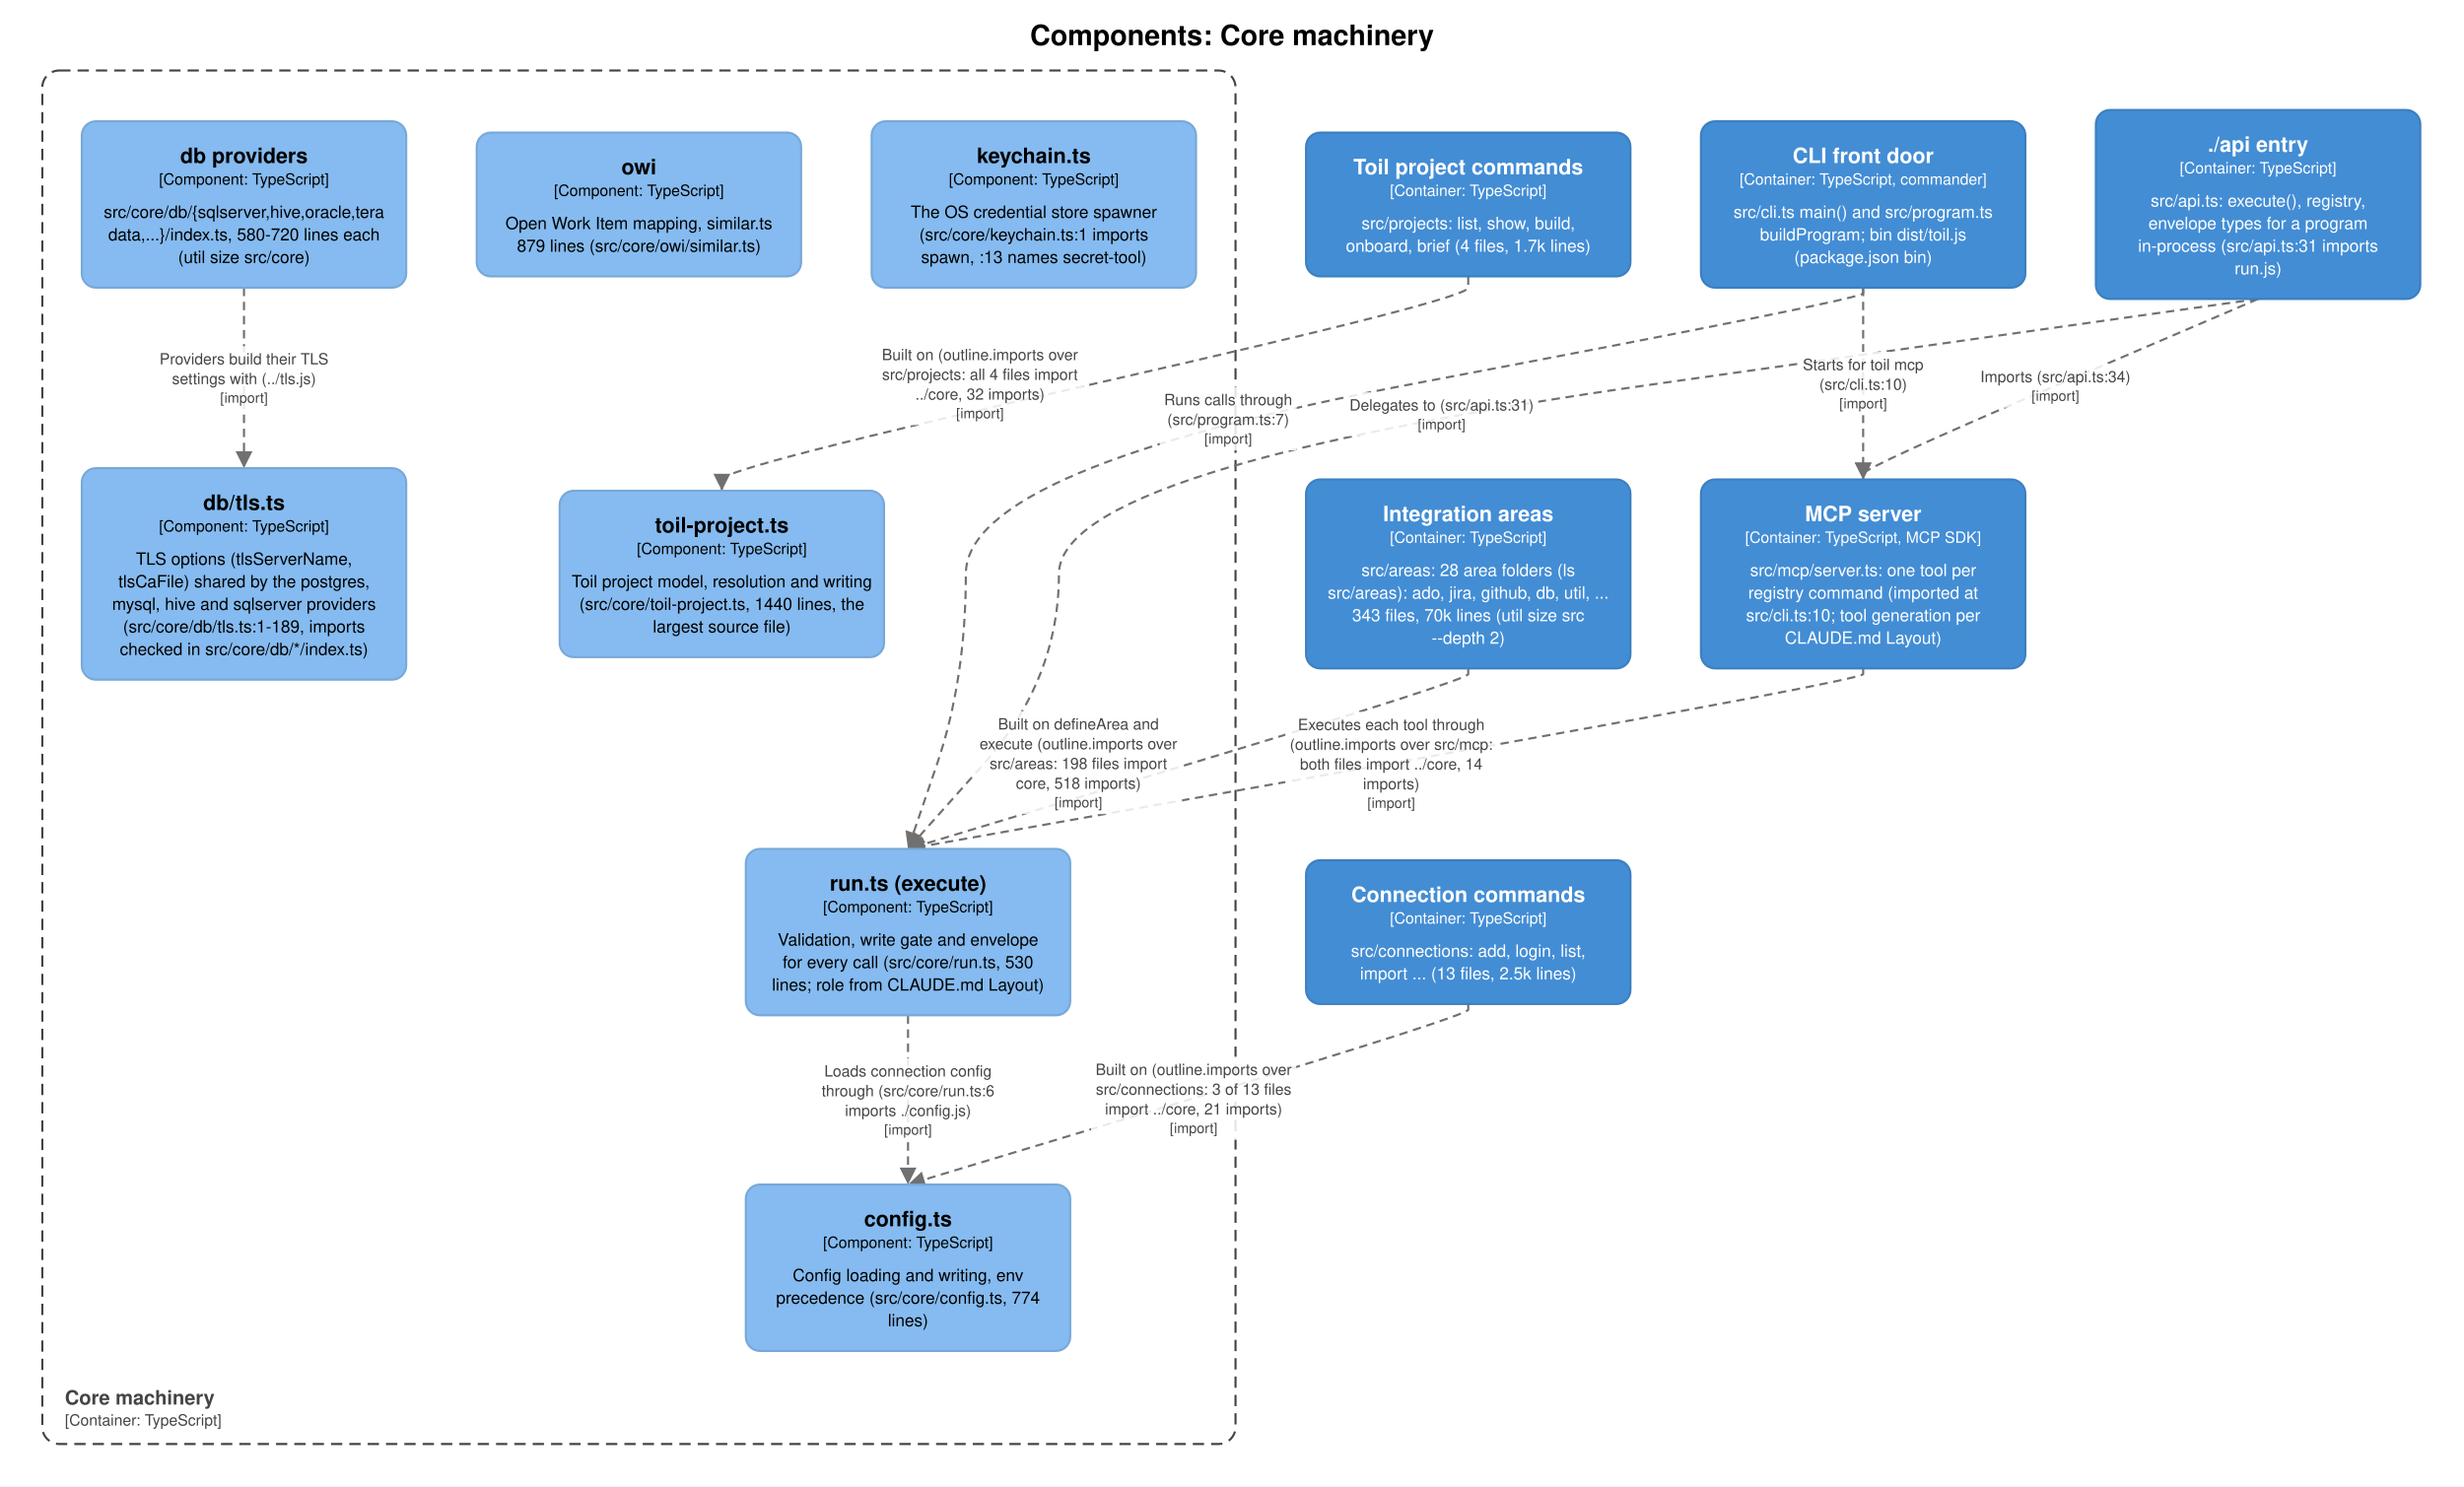
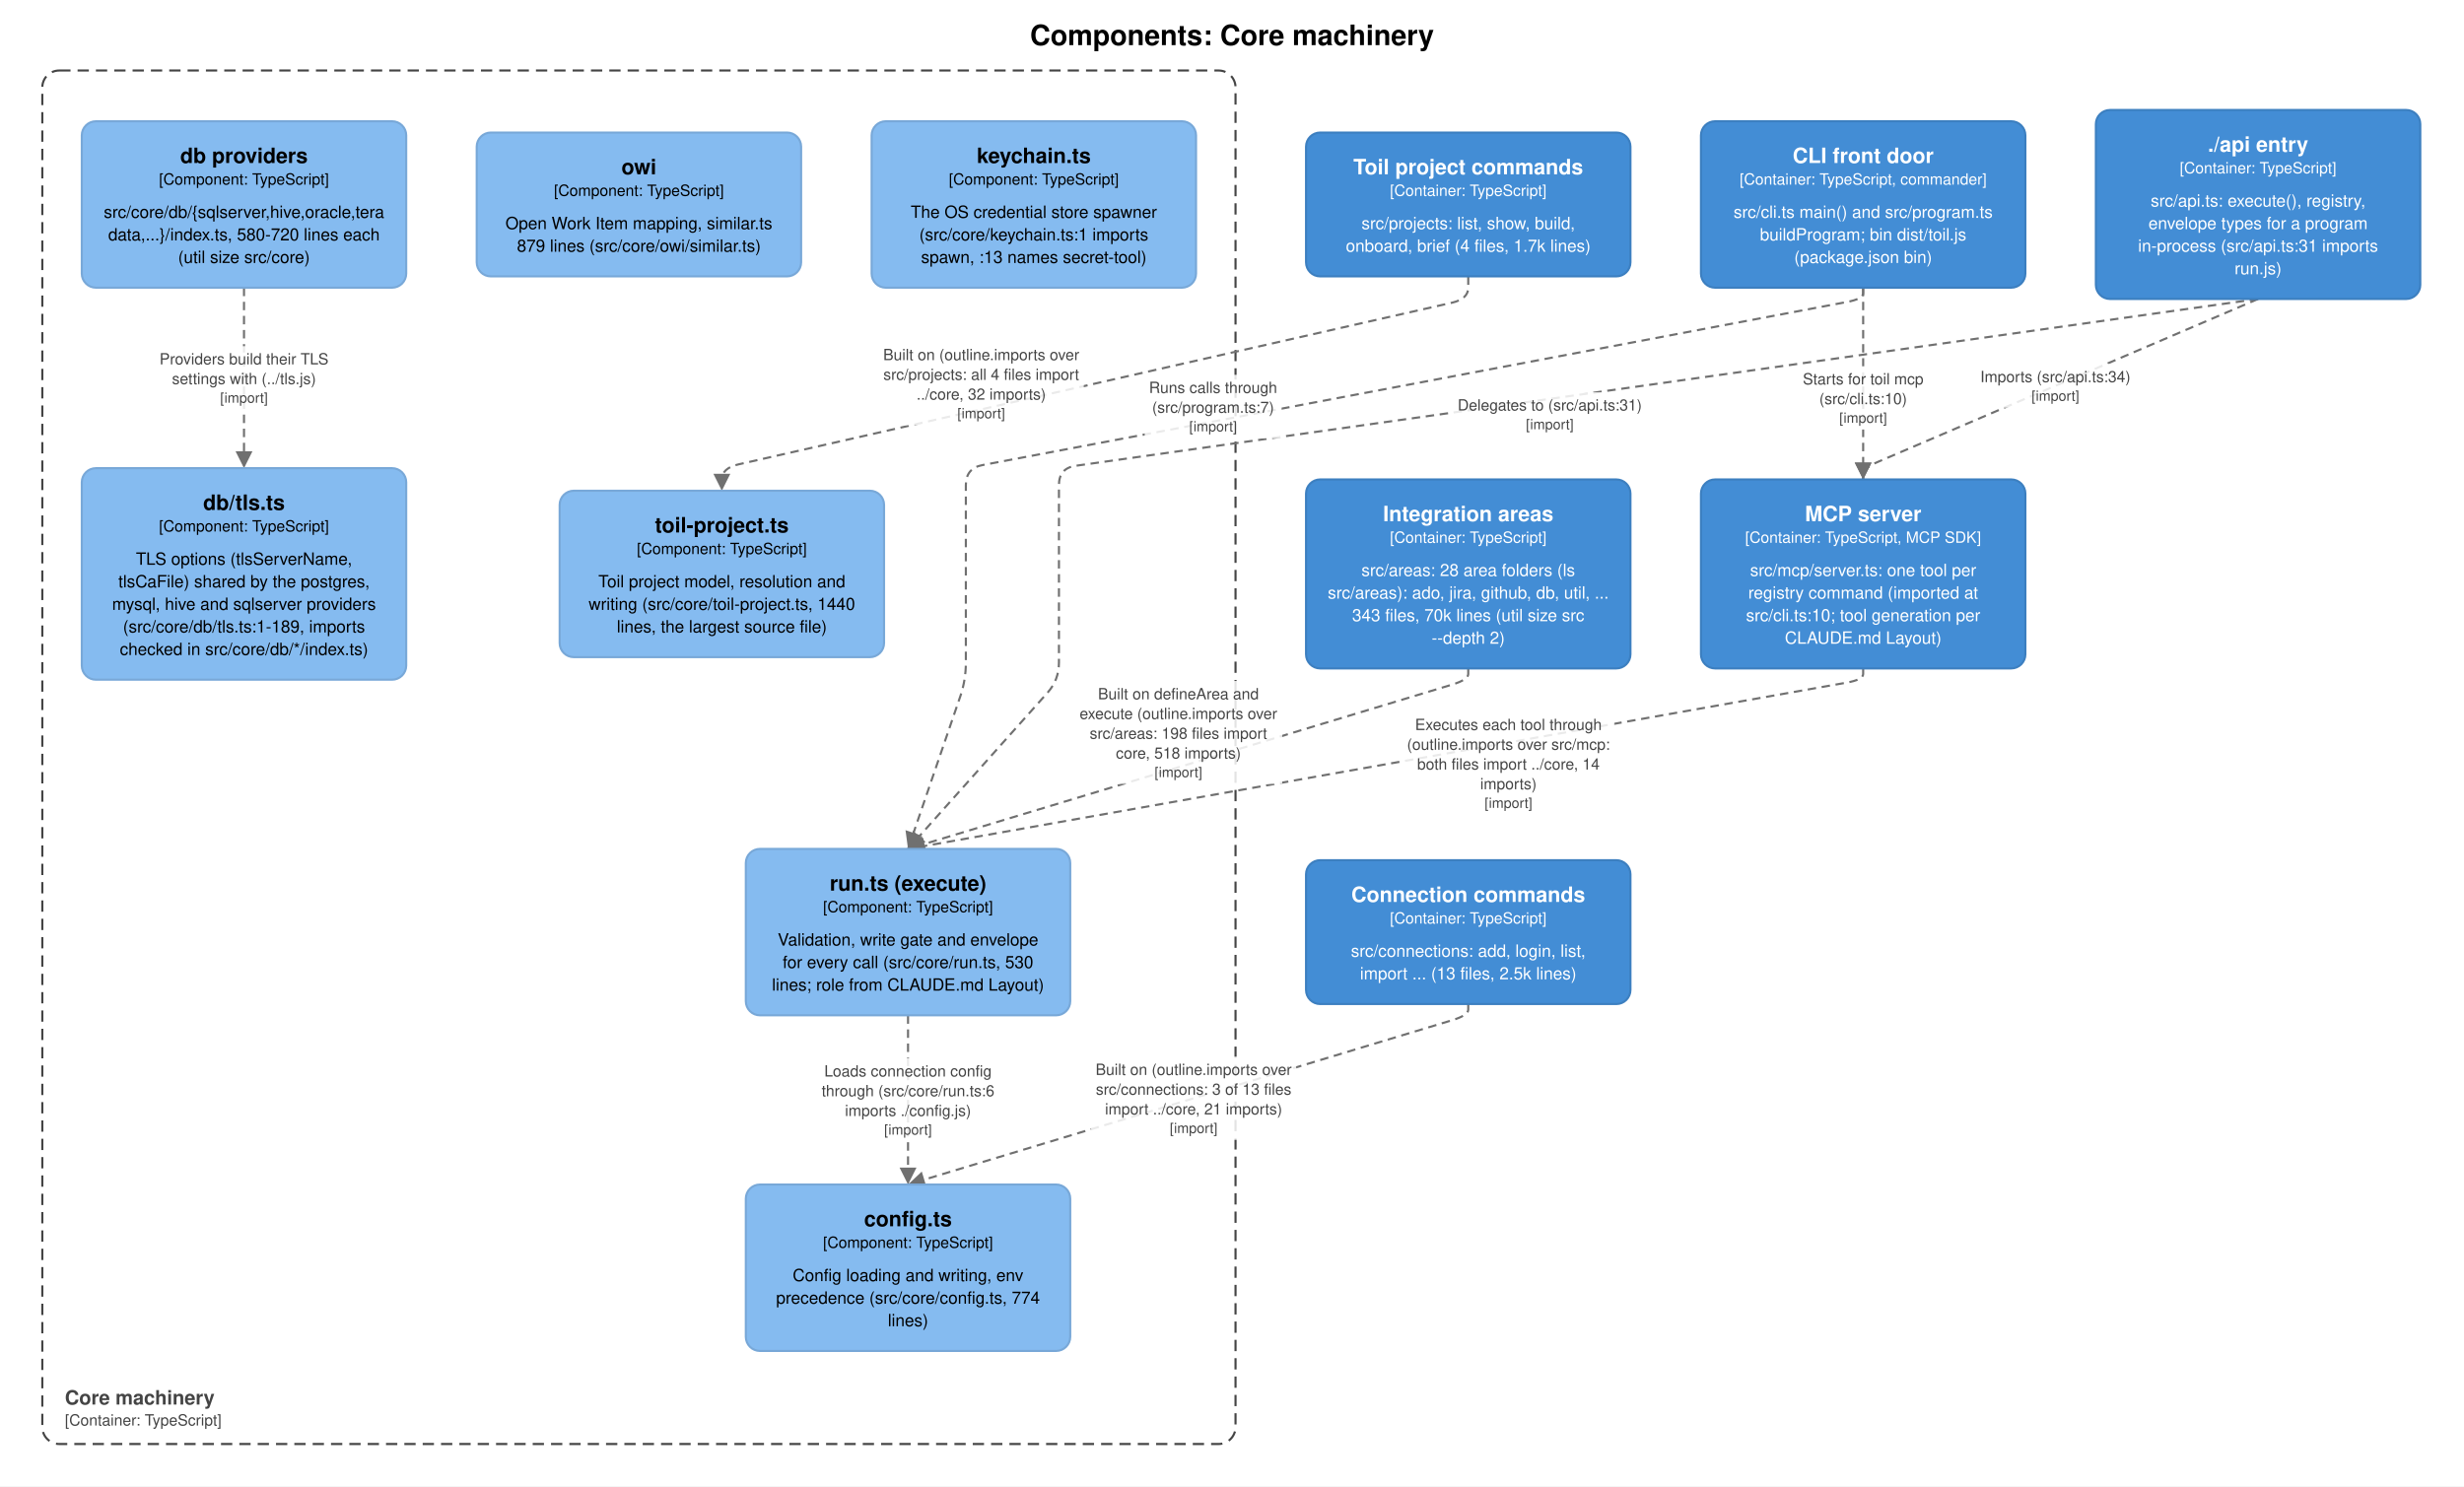
<svg xmlns="http://www.w3.org/2000/svg" width="1747" height="1054" viewBox="0 0 1747 1054" font-family="Helvetica, Arial, sans-serif">
  <defs>
    <marker id="arrow" viewBox="0 0 10 10" refX="10" refY="5" markerWidth="8" markerHeight="8" orient="auto-start-reverse">
      <path d="M0,0 L10,5 L0,10 z" fill="#707070" />
    </marker>
  </defs>
  <rect width="100%" height="100%" fill="#ffffff" />
  <text x="873.5" y="32" font-size="20" font-weight="bold" text-anchor="middle" fill="#000000">Components: Core machinery</text>
  <g class="c4-boundary">
    <rect x="30" y="50" width="846" height="974" rx="12" fill="none" stroke="#444444" stroke-width="1.5" stroke-dasharray="8 5" />
    <text x="46" y="996" font-size="14" font-weight="bold" text-anchor="start" fill="#444444">Core machinery</text>
    <text x="46" y="1010.9" font-size="11" text-anchor="start" fill="#444444">[Container: TypeScript]</text>
  </g>
  <g class="c4-relationships">
-     <path d="M1321,204 L1321,208 Q1321,212 1002.9,272 L1002.9,272 Q684.8,332 684.8,407 L684.8,407 Q684.8,482 664.3,542 L643.8,602" fill="none" stroke="#707070" stroke-width="1.5" stroke-dasharray="6 4" marker-end="url(#arrow)" />
-     <path d="M1321,204 L1321,208 Q1321,212 1321,272 L1321,272 Q1321,332 1321,336 L1321,340" fill="none" stroke="#707070" stroke-width="1.5" stroke-dasharray="6 4" marker-end="url(#arrow)" />
-     <path d="M1321,474 L1321,478 Q1321,482 982.4,542 L643.8,602" fill="none" stroke="#707070" stroke-width="1.5" stroke-dasharray="6 4" marker-end="url(#arrow)" />
-     <path d="M1601,212 L1175.9,272 Q750.8,332 750.8,407 L750.8,407 Q750.8,482 697.3,542 L643.8,602" fill="none" stroke="#707070" stroke-width="1.5" stroke-dasharray="6 4" marker-end="url(#arrow)" />
-     <path d="M1601,212 L1461,272 Q1321,332 1321,336 L1321,340" fill="none" stroke="#707070" stroke-width="1.5" stroke-dasharray="6 4" marker-end="url(#arrow)" />
-     <path d="M1041,474 L1041,478 Q1041,482 842.4,542 L643.8,602" fill="none" stroke="#707070" stroke-width="1.5" stroke-dasharray="6 4" marker-end="url(#arrow)" />
-     <path d="M1041,196 L1041,204 Q1041,212 776.4,272 L776.4,272 Q511.8,332 511.8,340 L511.8,348" fill="none" stroke="#707070" stroke-width="1.5" stroke-dasharray="6 4" marker-end="url(#arrow)" />
-     <path d="M1041,712 L1041,716 Q1041,720 842.4,780 L643.8,840" fill="none" stroke="#707070" stroke-width="1.5" stroke-dasharray="6 4" marker-end="url(#arrow)" />
+     <path d="M1321,204 L1321,208 Q1321,212 1309.2,214.2 L696.6,329.8 Q684.8,332 684.8,344 L684.8,470 Q684.8,482 681,493.4 L643.8,602" fill="none" stroke="#707070" stroke-width="1.5" stroke-dasharray="6 4" marker-end="url(#arrow)" />
+     <path d="M1321,204 L1321,208 Q1321,212 1321,224 L1321,320 Q1321,332 1321,336 L1321,340" fill="none" stroke="#707070" stroke-width="1.5" stroke-dasharray="6 4" marker-end="url(#arrow)" />
+     <path d="M1321,474 L1321,478 Q1321,482 1309.2,484.1 L643.8,602" fill="none" stroke="#707070" stroke-width="1.5" stroke-dasharray="6 4" marker-end="url(#arrow)" />
+     <path d="M1601,212 L762.7,330.3 Q750.8,332 750.8,344 L750.8,470 Q750.8,482 742.9,491 L643.8,602" fill="none" stroke="#707070" stroke-width="1.5" stroke-dasharray="6 4" marker-end="url(#arrow)" />
+     <path d="M1601,212 L1332,327.3 Q1321,332 1321,336 L1321,340" fill="none" stroke="#707070" stroke-width="1.5" stroke-dasharray="6 4" marker-end="url(#arrow)" />
+     <path d="M1041,474 L1041,478 Q1041,482 1029.5,485.5 L643.8,602" fill="none" stroke="#707070" stroke-width="1.5" stroke-dasharray="6 4" marker-end="url(#arrow)" />
+     <path d="M1041,196 L1041,204 Q1041,212 1029.3,214.7 L523.6,329.3 Q511.8,332 511.8,340 L511.8,348" fill="none" stroke="#707070" stroke-width="1.5" stroke-dasharray="6 4" marker-end="url(#arrow)" />
+     <path d="M1041,712 L1041,716 Q1041,720 1029.5,723.5 L643.8,840" fill="none" stroke="#707070" stroke-width="1.5" stroke-dasharray="6 4" marker-end="url(#arrow)" />
    <path d="M643.8,720 L643.8,840" fill="none" stroke="#707070" stroke-width="1.5" stroke-dasharray="6 4" marker-end="url(#arrow)" />
-     <path d="M173,204 L173,208 Q173,212 173,272 L173,332" fill="none" stroke="#707070" stroke-width="1.5" stroke-dasharray="6 4" marker-end="url(#arrow)" />
+     <path d="M173,204 L173,208 Q173,212 173,224 L173,332" fill="none" stroke="#707070" stroke-width="1.5" stroke-dasharray="6 4" marker-end="url(#arrow)" />
  </g>
  <g id="cli" class="c4-container">
    <rect x="1206" y="86" width="230" height="118" rx="10" fill="#438dd5" stroke="#3c7fc0" stroke-width="1.5" />
    <text x="1321" y="115.6" font-size="15" font-weight="bold" text-anchor="middle" fill="#ffffff">CLI front door</text>
    <text x="1321" y="130.9" font-size="11" text-anchor="middle" fill="#ffffff">[Container: TypeScript, commander]</text>
    <text x="1321" y="154.5" font-size="12" text-anchor="middle" fill="#ffffff">src/cli.ts main() and src/program.ts</text>
    <text x="1321" y="170.5" font-size="12" text-anchor="middle" fill="#ffffff">buildProgram; bin dist/toil.js</text>
    <text x="1321" y="186.5" font-size="12" text-anchor="middle" fill="#ffffff">(package.json bin)</text>
  </g>
  <g id="mcp" class="c4-container">
    <rect x="1206" y="340" width="230" height="134" rx="10" fill="#438dd5" stroke="#3c7fc0" stroke-width="1.5" />
    <text x="1321" y="369.6" font-size="15" font-weight="bold" text-anchor="middle" fill="#ffffff">MCP server</text>
    <text x="1321" y="384.9" font-size="11" text-anchor="middle" fill="#ffffff">[Container: TypeScript, MCP SDK]</text>
    <text x="1321" y="408.5" font-size="12" text-anchor="middle" fill="#ffffff">src/mcp/server.ts: one tool per</text>
    <text x="1321" y="424.5" font-size="12" text-anchor="middle" fill="#ffffff">registry command (imported at</text>
    <text x="1321" y="440.5" font-size="12" text-anchor="middle" fill="#ffffff">src/cli.ts:10; tool generation per</text>
    <text x="1321" y="456.5" font-size="12" text-anchor="middle" fill="#ffffff">CLAUDE.md Layout)</text>
  </g>
  <g id="api" class="c4-container">
    <rect x="1486" y="78" width="230" height="134" rx="10" fill="#438dd5" stroke="#3c7fc0" stroke-width="1.5" />
    <text x="1601" y="107.6" font-size="15" font-weight="bold" text-anchor="middle" fill="#ffffff">./api entry</text>
    <text x="1601" y="122.9" font-size="11" text-anchor="middle" fill="#ffffff">[Container: TypeScript]</text>
    <text x="1601" y="146.5" font-size="12" text-anchor="middle" fill="#ffffff">src/api.ts: execute(), registry,</text>
    <text x="1601" y="162.5" font-size="12" text-anchor="middle" fill="#ffffff">envelope types for a program</text>
    <text x="1601" y="178.5" font-size="12" text-anchor="middle" fill="#ffffff">in-process (src/api.ts:31 imports</text>
    <text x="1601" y="194.5" font-size="12" text-anchor="middle" fill="#ffffff">run.js)</text>
  </g>
  <g id="areas" class="c4-container">
    <rect x="926" y="340" width="230" height="134" rx="10" fill="#438dd5" stroke="#3c7fc0" stroke-width="1.5" />
    <text x="1041" y="369.6" font-size="15" font-weight="bold" text-anchor="middle" fill="#ffffff">Integration areas</text>
    <text x="1041" y="384.9" font-size="11" text-anchor="middle" fill="#ffffff">[Container: TypeScript]</text>
    <text x="1041" y="408.5" font-size="12" text-anchor="middle" fill="#ffffff">src/areas: 28 area folders (ls</text>
    <text x="1041" y="424.5" font-size="12" text-anchor="middle" fill="#ffffff">src/areas): ado, jira, github, db, util, ...</text>
    <text x="1041" y="440.5" font-size="12" text-anchor="middle" fill="#ffffff">343 files, 70k lines (util size src</text>
    <text x="1041" y="456.5" font-size="12" text-anchor="middle" fill="#ffffff">--depth 2)</text>
  </g>
  <g id="projects" class="c4-container">
    <rect x="926" y="94" width="230" height="102" rx="10" fill="#438dd5" stroke="#3c7fc0" stroke-width="1.5" />
    <text x="1041" y="123.6" font-size="15" font-weight="bold" text-anchor="middle" fill="#ffffff">Toil project commands</text>
    <text x="1041" y="138.9" font-size="11" text-anchor="middle" fill="#ffffff">[Container: TypeScript]</text>
    <text x="1041" y="162.5" font-size="12" text-anchor="middle" fill="#ffffff">src/projects: list, show, build,</text>
    <text x="1041" y="178.5" font-size="12" text-anchor="middle" fill="#ffffff">onboard, brief (4 files, 1.7k lines)</text>
  </g>
  <g id="connections" class="c4-container">
    <rect x="926" y="610" width="230" height="102" rx="10" fill="#438dd5" stroke="#3c7fc0" stroke-width="1.5" />
    <text x="1041" y="639.6" font-size="15" font-weight="bold" text-anchor="middle" fill="#ffffff">Connection commands</text>
    <text x="1041" y="654.9" font-size="11" text-anchor="middle" fill="#ffffff">[Container: TypeScript]</text>
    <text x="1041" y="678.5" font-size="12" text-anchor="middle" fill="#ffffff">src/connections: add, login, list,</text>
    <text x="1041" y="694.5" font-size="12" text-anchor="middle" fill="#ffffff">import ... (13 files, 2.5k lines)</text>
  </g>
  <g id="core_run" class="c4-component">
    <rect x="528.8" y="602" width="230" height="118" rx="10" fill="#85bbf0" stroke="#78a8d8" stroke-width="1.5" />
    <text x="643.8" y="631.6" font-size="15" font-weight="bold" text-anchor="middle" fill="#000000">run.ts (execute)</text>
    <text x="643.8" y="646.9" font-size="11" text-anchor="middle" fill="#000000">[Component: TypeScript]</text>
    <text x="643.8" y="670.5" font-size="12" text-anchor="middle" fill="#000000">Validation, write gate and envelope</text>
    <text x="643.8" y="686.5" font-size="12" text-anchor="middle" fill="#000000">for every call (src/core/run.ts, 530</text>
    <text x="643.8" y="702.5" font-size="12" text-anchor="middle" fill="#000000">lines; role from CLAUDE.md Layout)</text>
  </g>
  <g id="core_config" class="c4-component">
    <rect x="528.8" y="840" width="230" height="118" rx="10" fill="#85bbf0" stroke="#78a8d8" stroke-width="1.5" />
    <text x="643.8" y="869.6" font-size="15" font-weight="bold" text-anchor="middle" fill="#000000">config.ts</text>
    <text x="643.8" y="884.9" font-size="11" text-anchor="middle" fill="#000000">[Component: TypeScript]</text>
    <text x="643.8" y="908.5" font-size="12" text-anchor="middle" fill="#000000">Config loading and writing, env</text>
    <text x="643.8" y="924.5" font-size="12" text-anchor="middle" fill="#000000">precedence (src/core/config.ts, 774</text>
    <text x="643.8" y="940.5" font-size="12" text-anchor="middle" fill="#000000">lines)</text>
  </g>
  <g id="core_toil_project" class="c4-component">
    <rect x="396.8" y="348" width="230" height="118" rx="10" fill="#85bbf0" stroke="#78a8d8" stroke-width="1.5" />
    <text x="511.8" y="377.6" font-size="15" font-weight="bold" text-anchor="middle" fill="#000000">toil-project.ts</text>
    <text x="511.8" y="392.9" font-size="11" text-anchor="middle" fill="#000000">[Component: TypeScript]</text>
-     <text x="511.8" y="416.5" font-size="12" text-anchor="middle" fill="#000000">Toil project model, resolution and writing</text>
-     <text x="511.8" y="432.5" font-size="12" text-anchor="middle" fill="#000000">(src/core/toil-project.ts, 1440 lines, the</text>
-     <text x="511.8" y="448.5" font-size="12" text-anchor="middle" fill="#000000">largest source file)</text>
+     <text x="511.8" y="416.5" font-size="12" text-anchor="middle" fill="#000000">Toil project model, resolution and</text>
+     <text x="511.8" y="432.5" font-size="12" text-anchor="middle" fill="#000000">writing (src/core/toil-project.ts, 1440</text>
+     <text x="511.8" y="448.5" font-size="12" text-anchor="middle" fill="#000000">lines, the largest source file)</text>
  </g>
  <g id="core_db" class="c4-component">
    <rect x="58" y="86" width="230" height="118" rx="10" fill="#85bbf0" stroke="#78a8d8" stroke-width="1.5" />
    <text x="173" y="115.6" font-size="15" font-weight="bold" text-anchor="middle" fill="#000000">db providers</text>
    <text x="173" y="130.9" font-size="11" text-anchor="middle" fill="#000000">[Component: TypeScript]</text>
    <text x="173" y="154.5" font-size="12" text-anchor="middle" fill="#000000">src/core/db/{sqlserver,hive,oracle,tera</text>
    <text x="173" y="170.5" font-size="12" text-anchor="middle" fill="#000000">data,...}/index.ts, 580-720 lines each</text>
    <text x="173" y="186.5" font-size="12" text-anchor="middle" fill="#000000">(util size src/core)</text>
  </g>
  <g id="core_owi" class="c4-component">
    <rect x="338" y="94" width="230" height="102" rx="10" fill="#85bbf0" stroke="#78a8d8" stroke-width="1.5" />
    <text x="453" y="123.6" font-size="15" font-weight="bold" text-anchor="middle" fill="#000000">owi</text>
    <text x="453" y="138.9" font-size="11" text-anchor="middle" fill="#000000">[Component: TypeScript]</text>
    <text x="453" y="162.5" font-size="12" text-anchor="middle" fill="#000000">Open Work Item mapping, similar.ts</text>
    <text x="453" y="178.5" font-size="12" text-anchor="middle" fill="#000000">879 lines (src/core/owi/similar.ts)</text>
  </g>
  <g id="core_keychain" class="c4-component">
    <rect x="618" y="86" width="230" height="118" rx="10" fill="#85bbf0" stroke="#78a8d8" stroke-width="1.5" />
    <text x="733" y="115.6" font-size="15" font-weight="bold" text-anchor="middle" fill="#000000">keychain.ts</text>
    <text x="733" y="130.9" font-size="11" text-anchor="middle" fill="#000000">[Component: TypeScript]</text>
    <text x="733" y="154.5" font-size="12" text-anchor="middle" fill="#000000">The OS credential store spawner</text>
    <text x="733" y="170.5" font-size="12" text-anchor="middle" fill="#000000">(src/core/keychain.ts:1 imports</text>
    <text x="733" y="186.5" font-size="12" text-anchor="middle" fill="#000000">spawn, :13 names secret-tool)</text>
  </g>
  <g id="core_tls" class="c4-component">
    <rect x="58" y="332" width="230" height="150" rx="10" fill="#85bbf0" stroke="#78a8d8" stroke-width="1.5" />
    <text x="173" y="361.6" font-size="15" font-weight="bold" text-anchor="middle" fill="#000000">db/tls.ts</text>
    <text x="173" y="376.9" font-size="11" text-anchor="middle" fill="#000000">[Component: TypeScript]</text>
    <text x="173" y="400.5" font-size="12" text-anchor="middle" fill="#000000">TLS options (tlsServerName,</text>
    <text x="173" y="416.5" font-size="12" text-anchor="middle" fill="#000000">tlsCaFile) shared by the postgres,</text>
    <text x="173" y="432.5" font-size="12" text-anchor="middle" fill="#000000">mysql, hive and sqlserver providers</text>
    <text x="173" y="448.5" font-size="12" text-anchor="middle" fill="#000000">(src/core/db/tls.ts:1-189, imports</text>
    <text x="173" y="464.5" font-size="12" text-anchor="middle" fill="#000000">checked in src/core/db/*/index.ts)</text>
  </g>
  <g class="c4-labels">
-     <rect x="822.3" y="274.4" width="97.1" height="45" fill="#ffffff" fill-opacity="0.85" />
-     <text x="870.8" y="287.3" font-size="11" text-anchor="middle" fill="#444444">Runs calls through</text>
-     <text x="870.8" y="301.3" font-size="11" text-anchor="middle" fill="#444444">(src/program.ts:7)</text>
-     <text x="870.8" y="314.6" font-size="10" text-anchor="middle" fill="#444444">[import]</text>
-     <rect x="1275.2" y="249.5" width="91.6" height="45" fill="#ffffff" fill-opacity="0.85" />
-     <text x="1321" y="262.4" font-size="11" text-anchor="middle" fill="#444444">Starts for toil mcp</text>
-     <text x="1321" y="276.4" font-size="11" text-anchor="middle" fill="#444444">(src/cli.ts:10)</text>
-     <text x="1321" y="289.6" font-size="10" text-anchor="middle" fill="#444444">[import]</text>
-     <rect x="911.2" y="504.8" width="150.3" height="73" fill="#ffffff" fill-opacity="0.85" />
-     <text x="986.4" y="517.7" font-size="11" text-anchor="middle" fill="#444444">Executes each tool through</text>
-     <text x="986.4" y="531.7" font-size="11" text-anchor="middle" fill="#444444">(outline.imports over src/mcp:</text>
-     <text x="986.4" y="545.7" font-size="11" text-anchor="middle" fill="#444444">both files import ../core, 14</text>
-     <text x="986.4" y="559.7" font-size="11" text-anchor="middle" fill="#444444">imports)</text>
-     <text x="986.4" y="572.9" font-size="10" text-anchor="middle" fill="#444444">[import]</text>
-     <rect x="953.3" y="278.2" width="137.4" height="31" fill="#ffffff" fill-opacity="0.85" />
-     <text x="1022.1" y="291.1" font-size="11" text-anchor="middle" fill="#444444">Delegates to (src/api.ts:31)</text>
-     <text x="1022.1" y="304.4" font-size="10" text-anchor="middle" fill="#444444">[import]</text>
+     <rect x="811.6" y="265.8" width="97.1" height="45" fill="#ffffff" fill-opacity="0.85" />
+     <text x="860.1" y="278.7" font-size="11" text-anchor="middle" fill="#444444">Runs calls through</text>
+     <text x="860.1" y="292.7" font-size="11" text-anchor="middle" fill="#444444">(src/program.ts:7)</text>
+     <text x="860.1" y="305.9" font-size="10" text-anchor="middle" fill="#444444">[import]</text>
+     <rect x="1275.2" y="259.7" width="91.6" height="45" fill="#ffffff" fill-opacity="0.85" />
+     <text x="1321" y="272.6" font-size="11" text-anchor="middle" fill="#444444">Starts for toil mcp</text>
+     <text x="1321" y="286.6" font-size="11" text-anchor="middle" fill="#444444">(src/cli.ts:10)</text>
+     <text x="1321" y="299.8" font-size="10" text-anchor="middle" fill="#444444">[import]</text>
+     <rect x="994.4" y="504.8" width="150.3" height="73" fill="#ffffff" fill-opacity="0.85" />
+     <text x="1069.5" y="517.7" font-size="11" text-anchor="middle" fill="#444444">Executes each tool through</text>
+     <text x="1069.5" y="531.7" font-size="11" text-anchor="middle" fill="#444444">(outline.imports over src/mcp:</text>
+     <text x="1069.5" y="545.7" font-size="11" text-anchor="middle" fill="#444444">both files import ../core, 14</text>
+     <text x="1069.5" y="559.7" font-size="11" text-anchor="middle" fill="#444444">imports)</text>
+     <text x="1069.5" y="572.9" font-size="10" text-anchor="middle" fill="#444444">[import]</text>
+     <rect x="1030.1" y="278.2" width="137.4" height="31" fill="#ffffff" fill-opacity="0.85" />
+     <text x="1098.8" y="291.1" font-size="11" text-anchor="middle" fill="#444444">Delegates to (src/api.ts:31)</text>
+     <text x="1098.8" y="304.4" font-size="10" text-anchor="middle" fill="#444444">[import]</text>
    <rect x="1401.1" y="258.1" width="112.4" height="31" fill="#ffffff" fill-opacity="0.85" />
    <text x="1457.3" y="271" font-size="11" text-anchor="middle" fill="#444444">Imports (src/api.ts:34)</text>
    <text x="1457.3" y="284.2" font-size="10" text-anchor="middle" fill="#444444">[import]</text>
-     <rect x="691" y="504.3" width="147.2" height="73" fill="#ffffff" fill-opacity="0.85" />
-     <text x="764.6" y="517.3" font-size="11" text-anchor="middle" fill="#444444">Built on defineArea and</text>
-     <text x="764.6" y="531.3" font-size="11" text-anchor="middle" fill="#444444">execute (outline.imports over</text>
-     <text x="764.6" y="545.3" font-size="11" text-anchor="middle" fill="#444444">src/areas: 198 files import</text>
-     <text x="764.6" y="559.3" font-size="11" text-anchor="middle" fill="#444444">core, 518 imports)</text>
-     <text x="764.6" y="572.5" font-size="10" text-anchor="middle" fill="#444444">[import]</text>
-     <rect x="621.2" y="242.5" width="147.2" height="59" fill="#ffffff" fill-opacity="0.85" />
-     <text x="694.8" y="255.4" font-size="11" text-anchor="middle" fill="#444444">Built on (outline.imports over</text>
-     <text x="694.8" y="269.4" font-size="11" text-anchor="middle" fill="#444444">src/projects: all 4 files import</text>
-     <text x="694.8" y="283.4" font-size="11" text-anchor="middle" fill="#444444">../core, 32 imports)</text>
-     <text x="694.8" y="296.6" font-size="10" text-anchor="middle" fill="#444444">[import]</text>
+     <rect x="761.9" y="482.9" width="147.2" height="73" fill="#ffffff" fill-opacity="0.85" />
+     <text x="835.5" y="495.9" font-size="11" text-anchor="middle" fill="#444444">Built on defineArea and</text>
+     <text x="835.5" y="509.9" font-size="11" text-anchor="middle" fill="#444444">execute (outline.imports over</text>
+     <text x="835.5" y="523.9" font-size="11" text-anchor="middle" fill="#444444">src/areas: 198 files import</text>
+     <text x="835.5" y="537.9" font-size="11" text-anchor="middle" fill="#444444">core, 518 imports)</text>
+     <text x="835.5" y="551.1" font-size="10" text-anchor="middle" fill="#444444">[import]</text>
+     <rect x="623" y="242.5" width="145.4" height="59" fill="#ffffff" fill-opacity="0.85" />
+     <text x="695.7" y="255.4" font-size="11" text-anchor="middle" fill="#444444">Built on (outline.imports over</text>
+     <text x="695.7" y="269.4" font-size="11" text-anchor="middle" fill="#444444">src/projects: all 4 files import</text>
+     <text x="695.7" y="283.4" font-size="11" text-anchor="middle" fill="#444444">../core, 32 imports)</text>
+     <text x="695.7" y="296.6" font-size="10" text-anchor="middle" fill="#444444">[import]</text>
    <rect x="773.6" y="749.3" width="145.4" height="59" fill="#ffffff" fill-opacity="0.85" />
    <text x="846.3" y="762.3" font-size="11" text-anchor="middle" fill="#444444">Built on (outline.imports over</text>
    <text x="846.3" y="776.3" font-size="11" text-anchor="middle" fill="#444444">src/connections: 3 of 13 files</text>
    <text x="846.3" y="790.3" font-size="11" text-anchor="middle" fill="#444444">import ../core, 21 imports)</text>
    <text x="846.3" y="803.5" font-size="10" text-anchor="middle" fill="#444444">[import]</text>
    <rect x="579.4" y="750.5" width="128.9" height="59" fill="#ffffff" fill-opacity="0.85" />
    <text x="643.8" y="763.4" font-size="11" text-anchor="middle" fill="#444444">Loads connection config</text>
    <text x="643.8" y="777.4" font-size="11" text-anchor="middle" fill="#444444">through (src/core/run.ts:6</text>
    <text x="643.8" y="791.4" font-size="11" text-anchor="middle" fill="#444444">imports ./config.js)</text>
    <text x="643.8" y="804.6" font-size="10" text-anchor="middle" fill="#444444">[import]</text>
    <rect x="109.8" y="245.5" width="126.4" height="45" fill="#ffffff" fill-opacity="0.85" />
    <text x="173" y="258.4" font-size="11" text-anchor="middle" fill="#444444">Providers build their TLS</text>
    <text x="173" y="272.4" font-size="11" text-anchor="middle" fill="#444444">settings with (../tls.js)</text>
    <text x="173" y="285.6" font-size="10" text-anchor="middle" fill="#444444">[import]</text>
  </g>
</svg>
